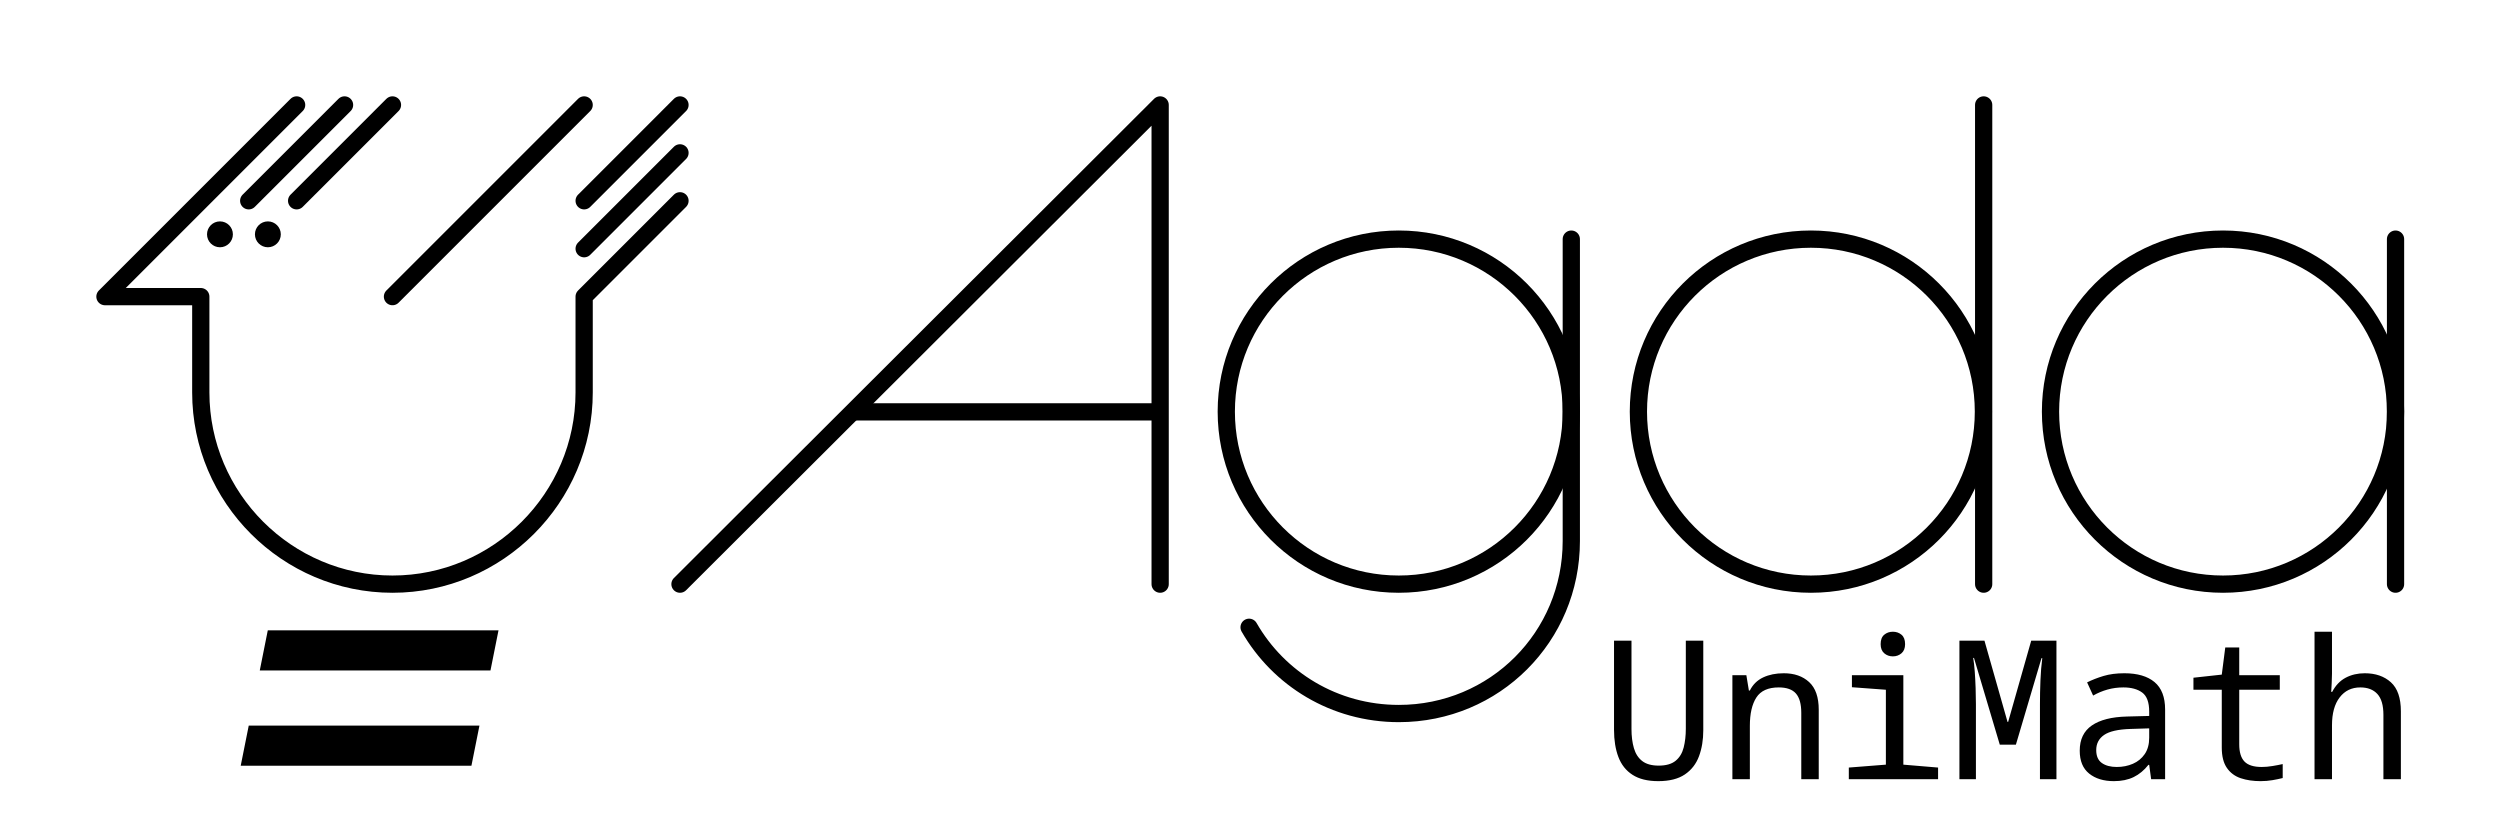
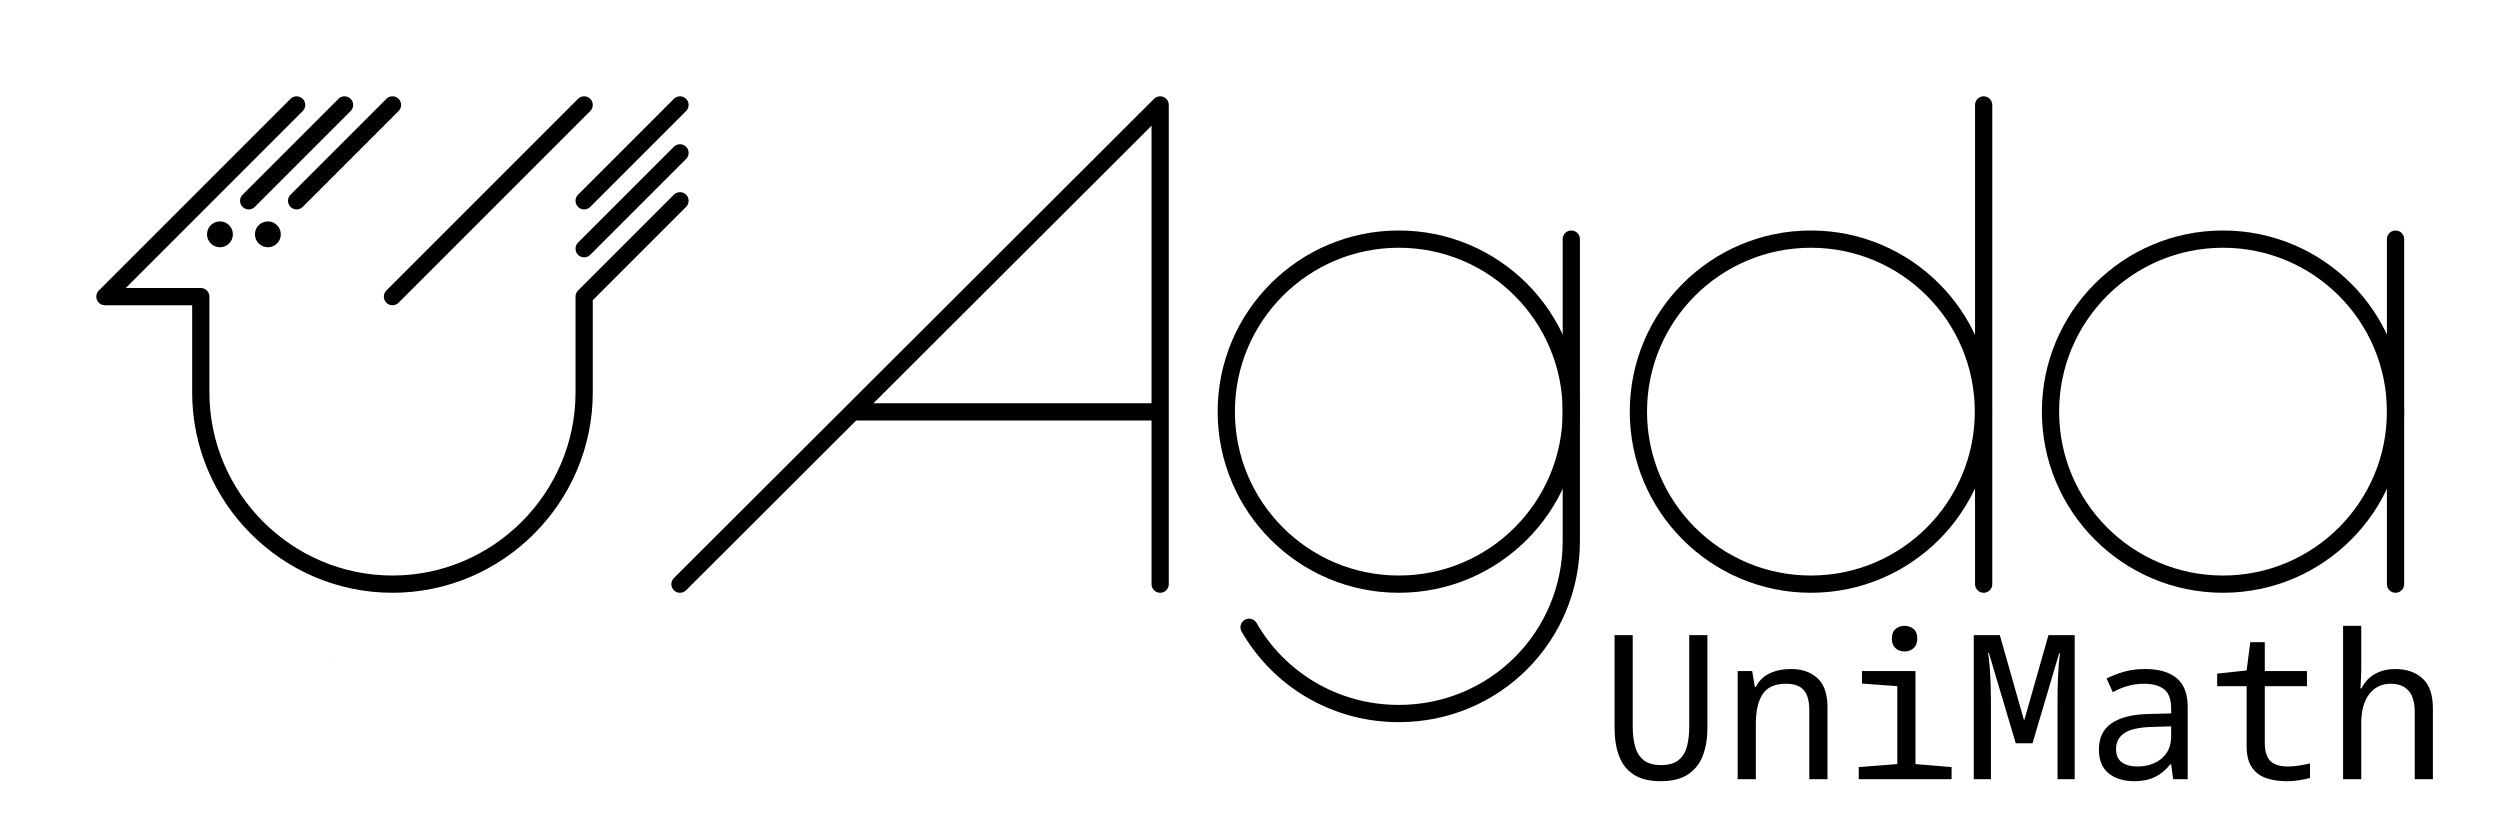
<svg xmlns="http://www.w3.org/2000/svg" width="5217" height="1707" version="1.1">
  <g>
    <g id="Page-1" fill="none" fill-rule="evenodd">
      <g id="Group">
        <rect id="white-background" fill="#FFFFFF" x="-4781" y="-4784" width="45624" height="78038" />
        <g id="black-logotypes">
          <g id="logotype">
            <g id="logo">
              <circle id="left-eye" fill="#000000" cx="459" cy="489" r="27" />
              <circle id="right-eye" fill="#000000" cx="559" cy="489" r="27" />
              <path d="m1219,219l-400,400" id="wing" stroke="#000000" stroke-width="36" stroke-linecap="round" stroke-linejoin="round" />
              <path d="m1419,319l-200,200" id="tail-middle" stroke="#000000" stroke-width="36" stroke-linecap="round" stroke-linejoin="round" />
              <path d="m1419,219l-200,200" id="tail-top" stroke="#000000" stroke-width="36" stroke-linecap="round" stroke-linejoin="round" />
              <path d="m719,219l-200,200" id="head-middle" stroke="#000000" stroke-width="36" stroke-linecap="round" stroke-linejoin="round" />
              <path d="m819,219l-200,200" id="head-right" stroke="#000000" stroke-width="36" stroke-linecap="round" stroke-linejoin="round" />
              <path d="m619,219l-400,400l200,0l0,200c0,220 180,400 400,400c220,0 400,-180 400,-400l0,-200l200,-200" id="body" stroke="#000000" stroke-width="36" stroke-linecap="round" stroke-linejoin="round" />
            </g>
            <g id="type" stroke="#000000" stroke-width="36">
              <g id="A">
                <polyline id="A-body" stroke-linecap="round" stroke-linejoin="round" points="1419,1219 2421,219 2421,1219 " />
                <path d="m1779,859.5l640.5,0" id="A-stroke" />
              </g>
              <g id="g">
                <circle id="g-body" cx="2919" cy="859" r="360" />
                <path d="m3279,499l0,630c0,200 -160,360 -360,360c-134.257,0 -250.489,-72.1 -312.397,-180" id="g-stroke" stroke-linecap="round" stroke-linejoin="round" />
              </g>
              <g id="d">
                <circle id="d-body" cx="3779" cy="859" r="360" />
                <path d="m4139.5,219l0,1000" id="d-stroke" stroke-linecap="round" stroke-linejoin="round" />
              </g>
              <g id="a">
                <circle id="a-body" cx="4639" cy="859" r="360" />
                <path d="m4999,499l0,720" id="a-stroke" stroke-linecap="round" stroke-linejoin="round" />
              </g>
            </g>
          </g>
        </g>
      </g>
    </g>
-     <text transform="matrix(1.61974 0 0 1.61974 -3108.15 -984.759)" stroke="#000" xml:space="preserve" text-anchor="start" font-family="'Noto Sans Mono'" font-size="250" id="svg_1" y="1611.864" x="3980.85" stroke-width="0" fill="#000000">UniMath</text>
-     <text font-style="italic" transform="matrix(4.18653 0 0 4.18653 -2404.12 -4166.71)" stroke="#000" xml:space="preserve" text-anchor="start" font-family="'Noto Sans Mono'" font-size="250" id="svg_2" y="1431.206" x="665.891" stroke-width="0" fill="#000000">=</text>
+     <text transform="matrix(1.61974 0 0 1.61974 -3108.15 -984.759)" stroke="#000" xml:space="preserve" text-anchor="start" font-family="'Noto Sans Mono'" font-size="260" id="svg_1" y="1611.864" x="3980.85" stroke-width="0" fill="#000000">UniMath</text>
    <path id="svg_3" d="m686.274,1384.619l0.569,0l0.176,-0.541l0.176,0.541l0.569,0l-0.46,0.334l0.176,0.541l-0.46,-0.334l-0.46,0.334l0.176,-0.541l-0.46,-0.334z" stroke-width="0" stroke="#000" fill="#000000" />
  </g>
</svg>
